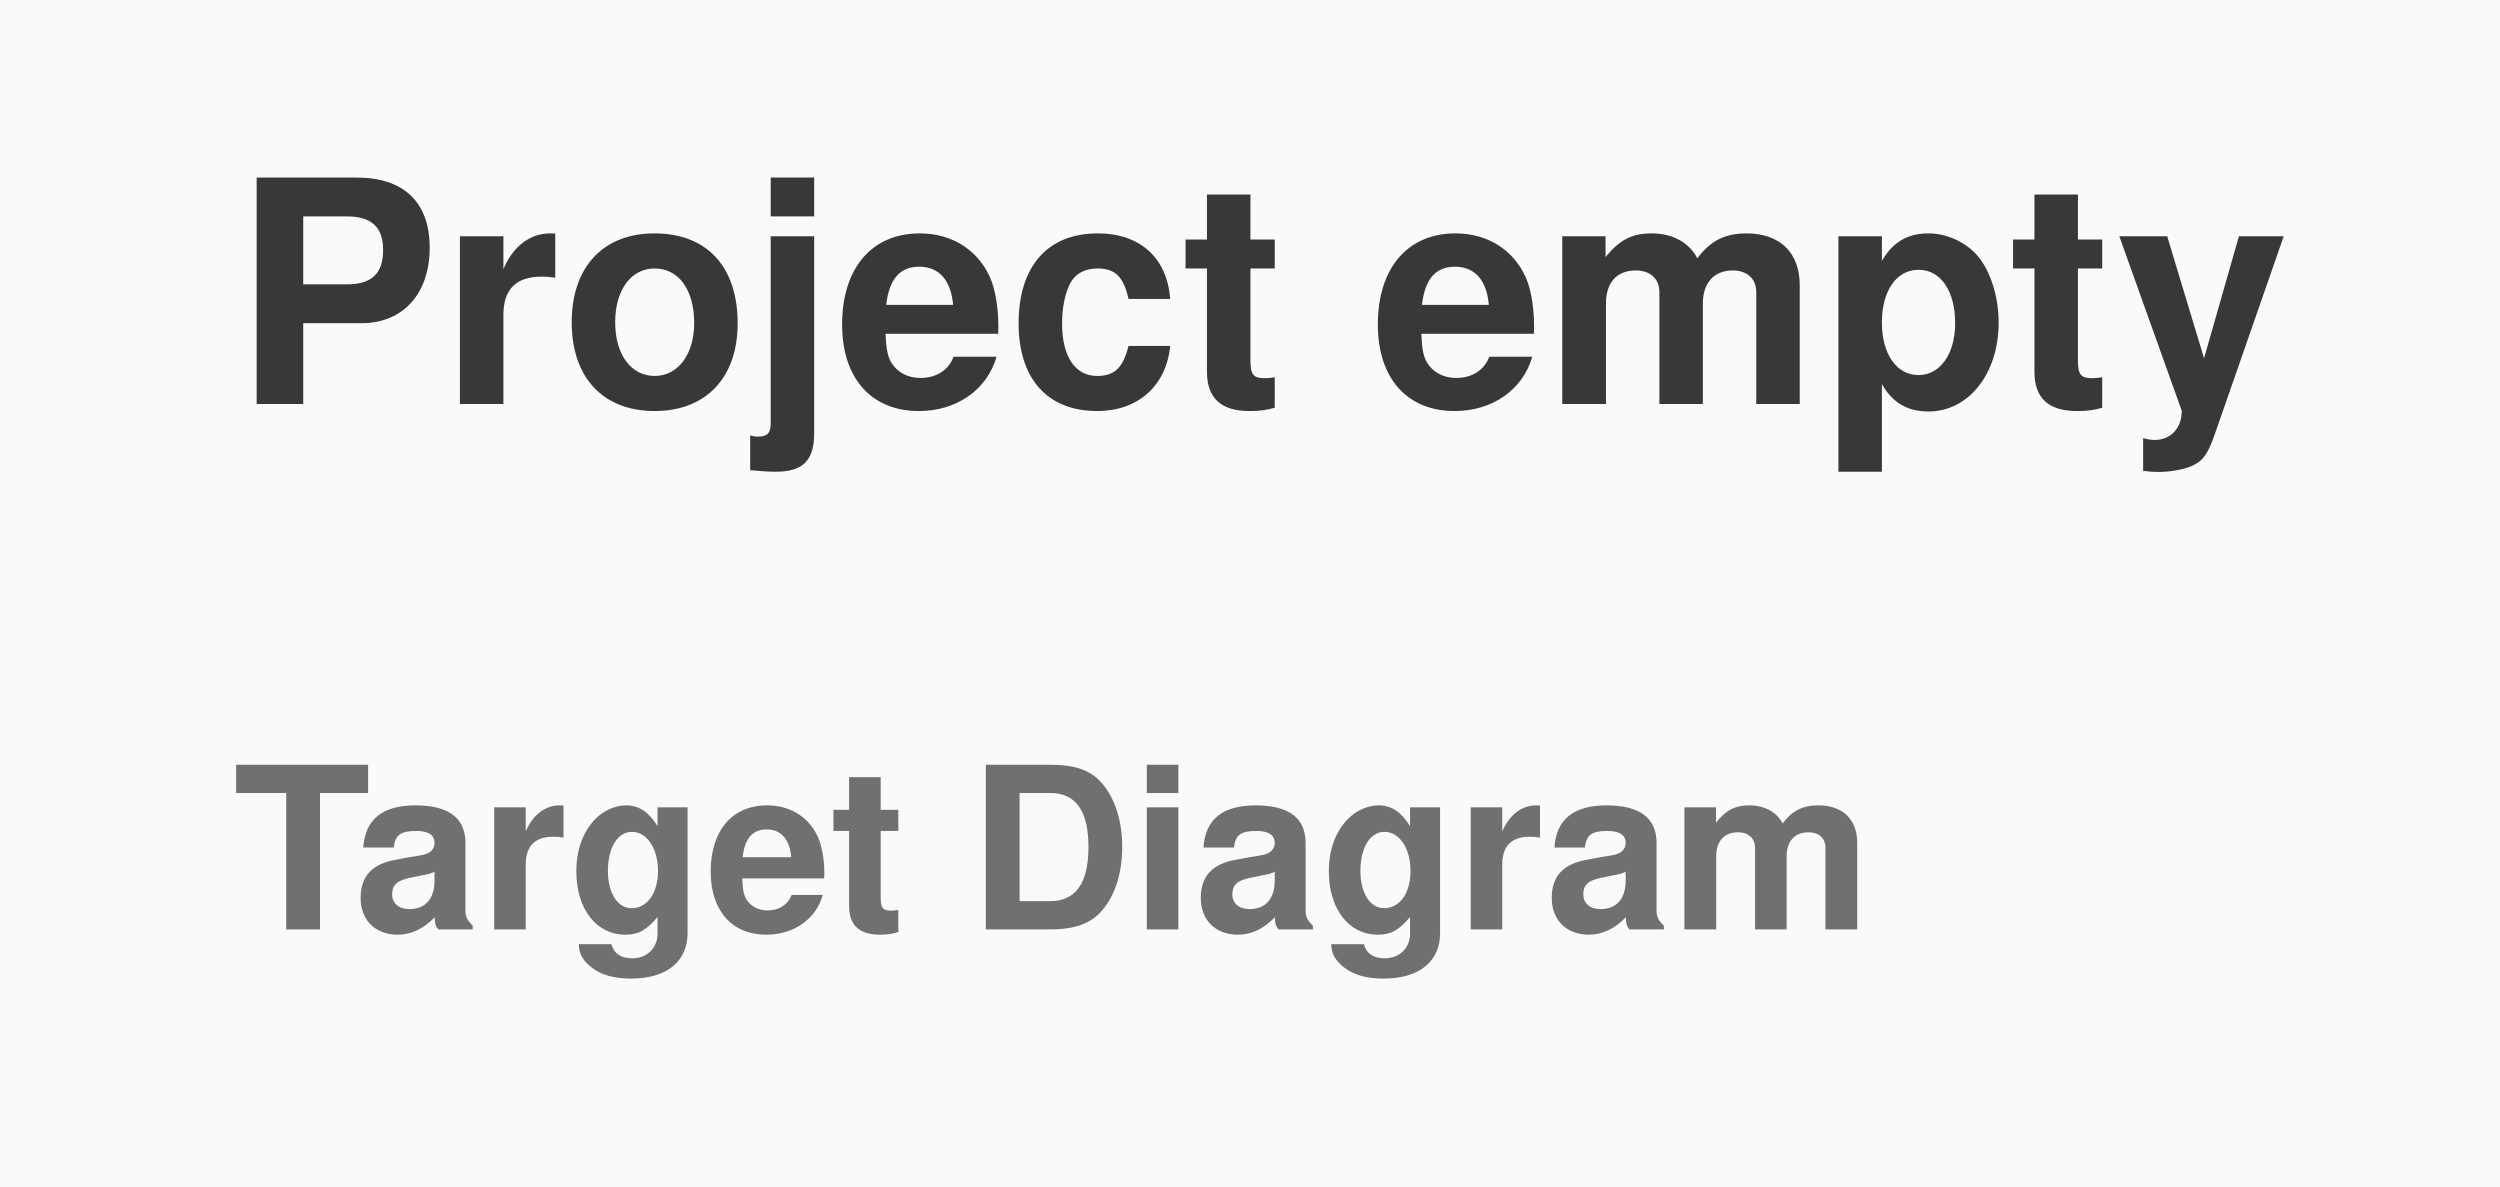
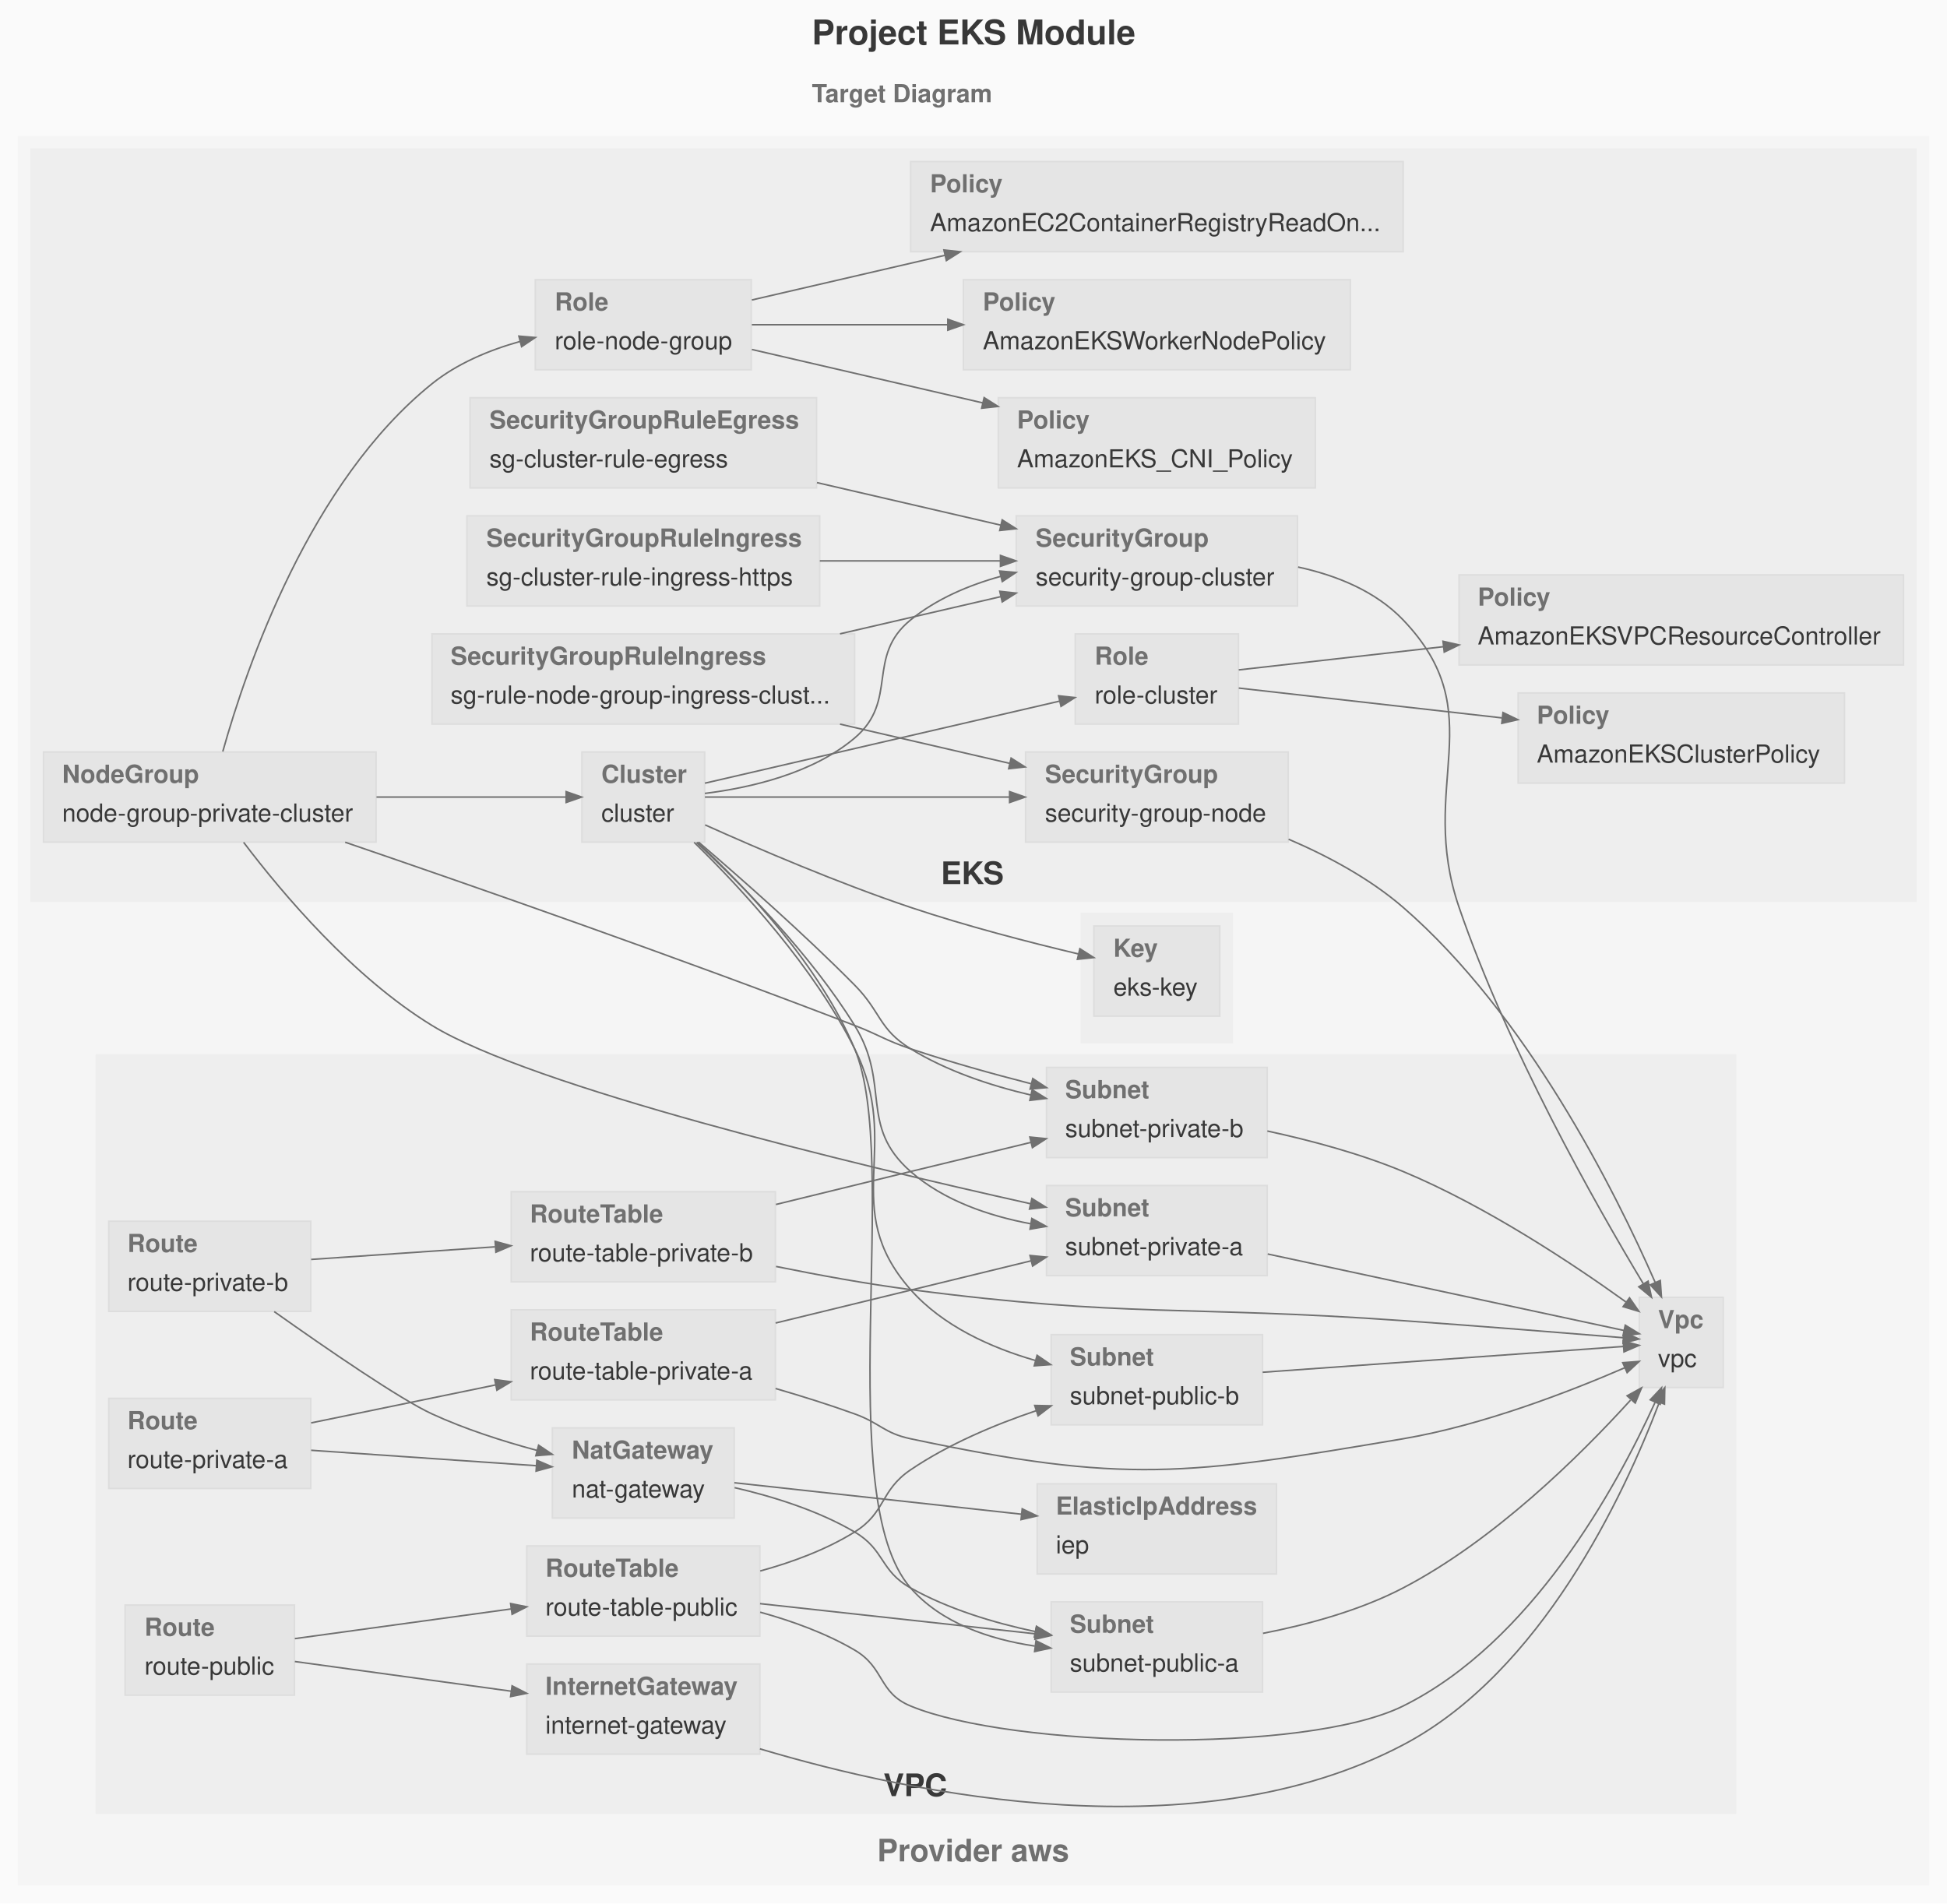
- <svg xmlns="http://www.w3.org/2000/svg" width="177pt" height="84pt" viewBox="0.00 0.00 177.00 84.00">
-   <g id="graph0" class="graph" transform="scale(1 1) rotate(0) translate(4 80)">
-     <polygon fill="#fafafa" stroke="transparent" points="-4,4 -4,-80 173,-80 173,4 -4,4" />
-     <text text-anchor="start" x="12.5" y="-51.4" font-family="Helvetica,sans-Serif" font-weight="bold" font-size="22.00" fill="#383838">Project empty</text>
-     <text text-anchor="start" x="81" y="-35.8" font-family="Helvetica,sans-Serif" font-size="14.00">  </text>
-     <text text-anchor="start" x="12.5" y="-14.2" font-family="Helvetica,sans-Serif" font-weight="bold" font-size="16.00" fill="#707070">Target Diagram</text>
+ <svg xmlns="http://www.w3.org/2000/svg" width="1253pt" height="1225pt" viewBox="0.00 0.00 1253.00 1225.00">
+   <g id="graph0" class="graph" transform="scale(1 1) rotate(0) translate(4 1221)">
+     <polygon fill="#fafafa" stroke="transparent" points="-4,4 -4,-1221 1249,-1221 1249,4 -4,4" />
+     <text text-anchor="start" x="518.5" y="-1192.4" font-family="Helvetica,sans-Serif" font-weight="bold" font-size="22.00" fill="#383838">Project EKS Module</text>
+     <text text-anchor="start" x="619" y="-1176.8" font-family="Helvetica,sans-Serif" font-size="14.00">  </text>
+     <text text-anchor="start" x="518.5" y="-1155.2" font-family="Helvetica,sans-Serif" font-weight="bold" font-size="16.00" fill="#707070">Target Diagram</text>
+     <g id="clust1" class="cluster">
+       <polygon fill="#f5f5f5" stroke="#f5f5f5" points="8,-8 8,-1133 1237,-1133 1237,-8 8,-8" />
+       <text text-anchor="start" x="560.5" y="-23" font-family="Helvetica,sans-Serif" font-weight="bold" font-size="20.00" fill="#707070">Provider aws</text>
+     </g>
+     <g id="clust2" class="cluster">
+       <polygon fill="#eeeeee" stroke="#eeeeee" points="58,-54 58,-542 1113,-542 1113,-54 58,-54" />
+       <text text-anchor="start" x="564.5" y="-65" font-family="Helvetica,sans-Serif" font-weight="bold" font-size="20.00" fill="#383838">VPC</text>
+     </g>
+     <g id="clust3" class="cluster">
+       <polygon fill="#eeeeee" stroke="#eeeeee" points="16,-641 16,-1125 1229,-1125 1229,-641 16,-641" />
+       <text text-anchor="start" x="601.5" y="-652" font-family="Helvetica,sans-Serif" font-weight="bold" font-size="20.00" fill="#383838">EKS</text>
+     </g>
+     <g id="clust4" class="cluster">
+       <polygon fill="#eeeeee" stroke="#eeeeee" points="692,-550 692,-633 789,-633 789,-550 692,-550" />
+       <text text-anchor="start" x="740.36" y="-554.3" font-family="Helvetica,sans-Serif" font-size="1.00" fill="#383838"> </text>
+     </g>
+     <g id="node1" class="node">
+       <polygon fill="#e5e5e5" stroke="#dddddd" points="1105,-386 1051,-386 1051,-328 1105,-328 1105,-386" />
+       <text text-anchor="start" x="1063" y="-366.2" font-family="Helvetica,sans-Serif" font-weight="bold" font-size="16.00" fill="#707070">Vpc</text>
+       <text text-anchor="start" x="1063" y="-341.2" font-family="Helvetica,sans-Serif" font-size="16.00" fill="#383838">vpc</text>
+     </g>
+     <g id="node2" class="node">
+       <polygon fill="#e5e5e5" stroke="#dddddd" points="485,-150 335,-150 335,-92 485,-92 485,-150" />
+       <text text-anchor="start" x="347" y="-130.2" font-family="Helvetica,sans-Serif" font-weight="bold" font-size="16.00" fill="#707070">InternetGateway</text>
+       <text text-anchor="start" x="347" y="-105.2" font-family="Helvetica,sans-Serif" font-size="16.00" fill="#383838">internet-gateway</text>
+     </g>
+     <g id="edge1" class="edge">
+       <path fill="none" stroke="#707070" d="M485.05,-95.43C585.26,-65.53 766.7,-28.39 899,-98 987.96,-144.81 1041.07,-258.39 1063.85,-318.39" />
+       <polygon fill="#707070" stroke="#707070" points="1060.62,-319.74 1067.38,-327.89 1067.18,-317.3 1060.62,-319.74" />
+     </g>
+     <g id="node3" class="node">
+       <polygon fill="#e5e5e5" stroke="#dddddd" points="808.5,-190 672.5,-190 672.5,-132 808.5,-132 808.5,-190" />
+       <text text-anchor="start" x="684.5" y="-170.2" font-family="Helvetica,sans-Serif" font-weight="bold" font-size="16.00" fill="#707070">Subnet</text>
+       <text text-anchor="start" x="684.5" y="-145.2" font-family="Helvetica,sans-Serif" font-size="16.00" fill="#383838">subnet-public-a</text>
+     </g>
+     <g id="edge2" class="edge">
+       <path fill="none" stroke="#707070" d="M808.82,-169.77C837.74,-175.4 871.2,-184.48 899,-199 957.57,-229.59 1012.42,-283.61 1045.34,-319.86" />
+       <polygon fill="#707070" stroke="#707070" points="1043.15,-322.65 1052.43,-327.76 1048.36,-317.98 1043.15,-322.65" />
+     </g>
+     <g id="node4" class="node">
+       <polygon fill="#e5e5e5" stroke="#dddddd" points="808.5,-362 672.5,-362 672.5,-304 808.5,-304 808.5,-362" />
+       <text text-anchor="start" x="684.5" y="-342.2" font-family="Helvetica,sans-Serif" font-weight="bold" font-size="16.00" fill="#707070">Subnet</text>
+       <text text-anchor="start" x="684.5" y="-317.2" font-family="Helvetica,sans-Serif" font-size="16.00" fill="#383838">subnet-public-b</text>
+     </g>
+     <g id="edge3" class="edge">
+       <path fill="none" stroke="#707070" d="M808.59,-337.8C878.47,-342.8 985.34,-350.44 1040.79,-354.41" />
+       <polygon fill="#707070" stroke="#707070" points="1040.63,-357.91 1050.85,-355.13 1041.12,-350.92 1040.63,-357.91" />
+     </g>
+     <g id="node5" class="node">
+       <polygon fill="#e5e5e5" stroke="#dddddd" points="485,-226 335,-226 335,-168 485,-168 485,-226" />
+       <text text-anchor="start" x="347" y="-206.2" font-family="Helvetica,sans-Serif" font-weight="bold" font-size="16.00" fill="#707070">RouteTable</text>
+       <text text-anchor="start" x="347" y="-181.2" font-family="Helvetica,sans-Serif" font-size="16.00" fill="#383838">route-table-public</text>
+     </g>
+     <g id="edge4" class="edge">
+       <path fill="none" stroke="#707070" d="M485.22,-183.38C505.78,-177.7 527.51,-169.83 546,-159 565.52,-147.56 561.09,-131.66 582,-123 647.08,-96.04 835.89,-91.71 899,-123 981.4,-163.85 1035.99,-263.12 1061.09,-318.33" />
+       <polygon fill="#707070" stroke="#707070" points="1058.03,-320.06 1065.29,-327.78 1064.43,-317.22 1058.03,-320.06" />
+     </g>
+     <g id="edge5" class="edge">
+       <path fill="none" stroke="#707070" d="M485.13,-188.88C537.93,-183.09 608.73,-175.33 662.22,-169.47" />
+       <polygon fill="#707070" stroke="#707070" points="662.78,-172.93 672.34,-168.36 662.02,-165.97 662.78,-172.93" />
+     </g>
+     <g id="edge6" class="edge">
+       <path fill="none" stroke="#707070" d="M485.25,-209.9C505.92,-215.57 527.7,-223.62 546,-235 566.31,-247.63 562.2,-261.59 582,-275 606.28,-291.45 635.81,-303.93 662.71,-313.02" />
+       <polygon fill="#707070" stroke="#707070" points="661.9,-316.43 672.49,-316.21 664.07,-309.78 661.9,-316.43" />
+     </g>
+     <g id="node6" class="node">
+       <polygon fill="#e5e5e5" stroke="#dddddd" points="185.5,-188 76.5,-188 76.5,-130 185.5,-130 185.5,-188" />
+       <text text-anchor="start" x="89" y="-168.2" font-family="Helvetica,sans-Serif" font-weight="bold" font-size="16.00" fill="#707070">Route</text>
+       <text text-anchor="start" x="89" y="-143.2" font-family="Helvetica,sans-Serif" font-size="16.00" fill="#383838">route-public</text>
+     </g>
+     <g id="edge8" class="edge">
+       <path fill="none" stroke="#707070" d="M185.74,-151.63C225.23,-146.21 279.66,-138.74 324.89,-132.54" />
+       <polygon fill="#707070" stroke="#707070" points="325.56,-135.98 334.99,-131.15 324.6,-129.05 325.56,-135.98" />
+     </g>
+     <g id="edge7" class="edge">
+       <path fill="none" stroke="#707070" d="M185.74,-166.37C225.23,-171.79 279.66,-179.26 324.89,-185.46" />
+       <polygon fill="#707070" stroke="#707070" points="324.6,-188.95 334.99,-186.85 325.56,-182.02 324.6,-188.95" />
+     </g>
+     <g id="node7" class="node">
+       <polygon fill="#e5e5e5" stroke="#dddddd" points="817.5,-266 663.5,-266 663.5,-208 817.5,-208 817.5,-266" />
+       <text text-anchor="start" x="675.5" y="-246.2" font-family="Helvetica,sans-Serif" font-weight="bold" font-size="16.00" fill="#707070">ElasticIpAddress</text>
+       <text text-anchor="start" x="675.5" y="-221.2" font-family="Helvetica,sans-Serif" font-size="16.00" fill="#383838">iep</text>
+     </g>
+     <g id="node8" class="node">
+       <polygon fill="#e5e5e5" stroke="#dddddd" points="468.5,-302 351.5,-302 351.5,-244 468.5,-244 468.5,-302" />
+       <text text-anchor="start" x="364" y="-282.2" font-family="Helvetica,sans-Serif" font-weight="bold" font-size="16.00" fill="#707070">NatGateway</text>
+       <text text-anchor="start" x="364" y="-257.2" font-family="Helvetica,sans-Serif" font-size="16.00" fill="#383838">nat-gateway</text>
+     </g>
+     <g id="edge9" class="edge">
+       <path fill="none" stroke="#707070" d="M468.75,-263.54C493.69,-257.78 522.47,-248.78 546,-235 565.52,-223.56 562.26,-210.07 582,-199 606.37,-185.34 635.53,-176.56 662.1,-170.92" />
+       <polygon fill="#707070" stroke="#707070" points="663.02,-174.31 672.14,-168.92 661.65,-167.45 663.02,-174.31" />
+     </g>
+     <g id="edge10" class="edge">
+       <path fill="none" stroke="#707070" d="M468.6,-266.69C519.63,-261.1 594.87,-252.85 653.11,-246.47" />
+       <polygon fill="#707070" stroke="#707070" points="653.85,-249.91 663.41,-245.34 653.09,-242.95 653.85,-249.91" />
+     </g>
+     <g id="node9" class="node">
+       <polygon fill="#e5e5e5" stroke="#dddddd" points="811.5,-458 669.5,-458 669.5,-400 811.5,-400 811.5,-458" />
+       <text text-anchor="start" x="681.5" y="-438.2" font-family="Helvetica,sans-Serif" font-weight="bold" font-size="16.00" fill="#707070">Subnet</text>
+       <text text-anchor="start" x="681.5" y="-413.2" font-family="Helvetica,sans-Serif" font-size="16.00" fill="#383838">subnet-private-a</text>
+     </g>
+     <g id="edge11" class="edge">
+       <path fill="none" stroke="#707070" d="M811.83,-413.91C881.87,-398.88 986.58,-376.4 1041.1,-364.7" />
+       <polygon fill="#707070" stroke="#707070" points="1041.95,-368.1 1050.99,-362.58 1040.48,-361.26 1041.95,-368.1" />
+     </g>
+     <g id="node10" class="node">
+       <polygon fill="#e5e5e5" stroke="#dddddd" points="495,-378 325,-378 325,-320 495,-320 495,-378" />
+       <text text-anchor="start" x="337" y="-358.2" font-family="Helvetica,sans-Serif" font-weight="bold" font-size="16.00" fill="#707070">RouteTable</text>
+       <text text-anchor="start" x="337" y="-333.2" font-family="Helvetica,sans-Serif" font-size="16.00" fill="#383838">route-table-private-a</text>
+     </g>
+     <g id="edge12" class="edge">
+       <path fill="none" stroke="#707070" d="M495.13,-327.34C512.11,-322.4 529.74,-316.87 546,-311 562.47,-305.06 564.87,-298.63 582,-295 719.82,-265.75 760.08,-271.5 899,-295 950.17,-303.66 1006.25,-325.38 1041.52,-340.66" />
+       <polygon fill="#707070" stroke="#707070" points="1040.33,-343.96 1050.9,-344.78 1043.15,-337.55 1040.33,-343.96" />
+     </g>
+     <g id="edge13" class="edge">
+       <path fill="none" stroke="#707070" d="M495.17,-369.5C545.78,-381.82 609.83,-397.42 659.65,-409.55" />
+       <polygon fill="#707070" stroke="#707070" points="658.87,-412.97 669.42,-411.93 660.53,-406.17 658.87,-412.97" />
+     </g>
+     <g id="node11" class="node">
+       <polygon fill="#e5e5e5" stroke="#dddddd" points="196,-321 66,-321 66,-263 196,-263 196,-321" />
+       <text text-anchor="start" x="78" y="-301.2" font-family="Helvetica,sans-Serif" font-weight="bold" font-size="16.00" fill="#707070">Route</text>
+       <text text-anchor="start" x="78" y="-276.2" font-family="Helvetica,sans-Serif" font-size="16.00" fill="#383838">route-private-a</text>
+     </g>
+     <g id="edge15" class="edge">
+       <path fill="none" stroke="#707070" d="M196.25,-287.59C239.69,-284.61 296.97,-280.68 341.15,-277.65" />
+       <polygon fill="#707070" stroke="#707070" points="341.49,-281.14 351.23,-276.96 341.01,-274.16 341.49,-281.14" />
+     </g>
+     <g id="edge14" class="edge">
+       <path fill="none" stroke="#707070" d="M196.25,-305.22C231.53,-312.48 275.95,-321.62 315.06,-329.67" />
+       <polygon fill="#707070" stroke="#707070" points="314.38,-333.1 324.88,-331.69 315.79,-326.25 314.38,-333.1" />
+     </g>
+     <g id="node12" class="node">
+       <polygon fill="#e5e5e5" stroke="#dddddd" points="811.5,-534 669.5,-534 669.5,-476 811.5,-476 811.5,-534" />
+       <text text-anchor="start" x="681.5" y="-514.2" font-family="Helvetica,sans-Serif" font-weight="bold" font-size="16.00" fill="#707070">Subnet</text>
+       <text text-anchor="start" x="681.5" y="-489.2" font-family="Helvetica,sans-Serif" font-size="16.00" fill="#383838">subnet-private-b</text>
+     </g>
+     <g id="edge16" class="edge">
+       <path fill="none" stroke="#707070" d="M811.62,-493.06C839.45,-487.04 871.35,-478.53 899,-467 952.16,-444.83 1007.76,-407.92 1042.37,-383.04" />
+       <polygon fill="#707070" stroke="#707070" points="1044.67,-385.7 1050.71,-376.99 1040.56,-380.03 1044.67,-385.7" />
+     </g>
+     <g id="node13" class="node">
+       <polygon fill="#e5e5e5" stroke="#dddddd" points="495,-454 325,-454 325,-396 495,-396 495,-454" />
+       <text text-anchor="start" x="337" y="-434.2" font-family="Helvetica,sans-Serif" font-weight="bold" font-size="16.00" fill="#707070">RouteTable</text>
+       <text text-anchor="start" x="337" y="-409.2" font-family="Helvetica,sans-Serif" font-size="16.00" fill="#383838">route-table-private-b</text>
+     </g>
+     <g id="edge17" class="edge">
+       <path fill="none" stroke="#707070" d="M495.43,-405.89C522.91,-400.3 553.64,-394.7 582,-391 721.98,-372.75 758.18,-380.98 899,-371 948.11,-367.52 1004.79,-362.97 1040.75,-360.02" />
+       <polygon fill="#707070" stroke="#707070" points="1041.09,-363.5 1050.77,-359.19 1040.52,-356.52 1041.09,-363.5" />
+     </g>
+     <g id="edge18" class="edge">
+       <path fill="none" stroke="#707070" d="M495.35,-445.79C522.96,-452.58 553.78,-460.13 582,-467 607.21,-473.14 634.71,-479.79 659.57,-485.78" />
+       <polygon fill="#707070" stroke="#707070" points="658.77,-489.19 669.31,-488.13 660.41,-482.39 658.77,-489.19" />
+     </g>
+     <g id="node14" class="node">
+       <polygon fill="#e5e5e5" stroke="#dddddd" points="196,-435 66,-435 66,-377 196,-377 196,-435" />
+       <text text-anchor="start" x="78" y="-415.2" font-family="Helvetica,sans-Serif" font-weight="bold" font-size="16.00" fill="#707070">Route</text>
+       <text text-anchor="start" x="78" y="-390.2" font-family="Helvetica,sans-Serif" font-size="16.00" fill="#383838">route-private-b</text>
+     </g>
+     <g id="edge20" class="edge">
+       <path fill="none" stroke="#707070" d="M172.46,-376.85C206.7,-352.58 253.39,-320.5 274,-311 295.19,-301.23 319.43,-293.45 341.47,-287.54" />
+       <polygon fill="#707070" stroke="#707070" points="342.62,-290.86 351.42,-284.96 340.86,-284.08 342.62,-290.86" />
+     </g>
+     <g id="edge19" class="edge">
+       <path fill="none" stroke="#707070" d="M196.25,-410.41C231.38,-412.82 275.57,-415.85 314.56,-418.52" />
+       <polygon fill="#707070" stroke="#707070" points="314.66,-422.04 324.88,-419.23 315.14,-415.05 314.66,-422.04" />
+     </g>
+     <g id="node15" class="node">
+       <polygon fill="#e5e5e5" stroke="#dddddd" points="1183,-775 973,-775 973,-717 1183,-717 1183,-775" />
+       <text text-anchor="start" x="985" y="-755.2" font-family="Helvetica,sans-Serif" font-weight="bold" font-size="16.00" fill="#707070">Policy</text>
+       <text text-anchor="start" x="985" y="-730.2" font-family="Helvetica,sans-Serif" font-size="16.00" fill="#383838">AmazonEKSClusterPolicy</text>
+     </g>
+     <g id="node16" class="node">
+       <polygon fill="#e5e5e5" stroke="#dddddd" points="1221,-851 935,-851 935,-793 1221,-793 1221,-851" />
+       <text text-anchor="start" x="947" y="-831.2" font-family="Helvetica,sans-Serif" font-weight="bold" font-size="16.00" fill="#707070">Policy</text>
+       <text text-anchor="start" x="947" y="-806.2" font-family="Helvetica,sans-Serif" font-size="16.00" fill="#383838">AmazonEKSVPCResourceController</text>
+     </g>
+     <g id="node17" class="node">
+       <polygon fill="#e5e5e5" stroke="#dddddd" points="793,-813 688,-813 688,-755 793,-755 793,-813" />
+       <text text-anchor="start" x="700.5" y="-793.2" font-family="Helvetica,sans-Serif" font-weight="bold" font-size="16.00" fill="#707070">Role</text>
+       <text text-anchor="start" x="700.5" y="-768.2" font-family="Helvetica,sans-Serif" font-size="16.00" fill="#383838">role-cluster</text>
+     </g>
+     <g id="edge21" class="edge">
+       <path fill="none" stroke="#707070" d="M793.19,-778.15C838.18,-773.05 905.03,-765.48 962.55,-758.96" />
+       <polygon fill="#707070" stroke="#707070" points="963.26,-762.4 972.81,-757.8 962.48,-755.45 963.26,-762.4" />
+     </g>
+     <g id="edge22" class="edge">
+       <path fill="none" stroke="#707070" d="M793.19,-789.85C828.62,-793.87 877.61,-799.42 924.92,-804.78" />
+       <polygon fill="#707070" stroke="#707070" points="924.66,-808.27 934.99,-805.92 925.45,-801.31 924.66,-808.27" />
+     </g>
+     <g id="node18" class="node">
+       <polygon fill="#e5e5e5" stroke="#dddddd" points="865,-1041 616,-1041 616,-983 865,-983 865,-1041" />
+       <text text-anchor="start" x="628.5" y="-1021.2" font-family="Helvetica,sans-Serif" font-weight="bold" font-size="16.00" fill="#707070">Policy</text>
+       <text text-anchor="start" x="628.5" y="-996.2" font-family="Helvetica,sans-Serif" font-size="16.00" fill="#383838">AmazonEKSWorkerNodePolicy</text>
+     </g>
+     <g id="node19" class="node">
+       <polygon fill="#e5e5e5" stroke="#dddddd" points="899,-1117 582,-1117 582,-1059 899,-1059 899,-1117" />
+       <text text-anchor="start" x="594.5" y="-1097.2" font-family="Helvetica,sans-Serif" font-weight="bold" font-size="16.00" fill="#707070">Policy</text>
+       <text text-anchor="start" x="594.5" y="-1072.2" font-family="Helvetica,sans-Serif" font-size="16.00" fill="#383838">AmazonEC2ContainerRegistryReadOn...</text>
+     </g>
+     <g id="node20" class="node">
+       <polygon fill="#e5e5e5" stroke="#dddddd" points="842.5,-965 638.5,-965 638.5,-907 842.5,-907 842.5,-965" />
+       <text text-anchor="start" x="650.5" y="-945.2" font-family="Helvetica,sans-Serif" font-weight="bold" font-size="16.00" fill="#707070">Policy</text>
+       <text text-anchor="start" x="650.5" y="-920.2" font-family="Helvetica,sans-Serif" font-size="16.00" fill="#383838">AmazonEKS_CNI_Policy</text>
+     </g>
+     <g id="node21" class="node">
+       <polygon fill="#e5e5e5" stroke="#dddddd" points="479.5,-1041 340.5,-1041 340.5,-983 479.5,-983 479.5,-1041" />
+       <text text-anchor="start" x="353" y="-1021.2" font-family="Helvetica,sans-Serif" font-weight="bold" font-size="16.00" fill="#707070">Role</text>
+       <text text-anchor="start" x="353" y="-996.2" font-family="Helvetica,sans-Serif" font-size="16.00" fill="#383838">role-node-group</text>
+     </g>
+     <g id="edge23" class="edge">
+       <path fill="none" stroke="#707070" d="M479.86,-1012C516.43,-1012 562.65,-1012 605.92,-1012" />
+       <polygon fill="#707070" stroke="#707070" points="605.98,-1015.5 615.98,-1012 605.98,-1008.5 605.98,-1015.5" />
+     </g>
+     <g id="edge24" class="edge">
+       <path fill="none" stroke="#707070" d="M479.86,-1027.93C515.91,-1036.27 561.33,-1046.78 604.06,-1056.67" />
+       <polygon fill="#707070" stroke="#707070" points="603.46,-1060.12 613.99,-1058.96 605.04,-1053.3 603.46,-1060.12" />
+     </g>
+     <g id="edge25" class="edge">
+       <path fill="none" stroke="#707070" d="M479.86,-996.07C522.9,-986.11 579.31,-973.06 628.55,-961.67" />
+       <polygon fill="#707070" stroke="#707070" points="629.34,-965.08 638.29,-959.41 627.76,-958.26 629.34,-965.08" />
+     </g>
+     <g id="node22" class="node">
+       <polygon fill="#e5e5e5" stroke="#dddddd" points="831,-889 650,-889 650,-831 831,-831 831,-889" />
+       <text text-anchor="start" x="662.5" y="-869.2" font-family="Helvetica,sans-Serif" font-weight="bold" font-size="16.00" fill="#707070">SecurityGroup</text>
+       <text text-anchor="start" x="662.5" y="-844.2" font-family="Helvetica,sans-Serif" font-size="16.00" fill="#383838">security-group-cluster</text>
+     </g>
+     <g id="edge26" class="edge">
+       <path fill="none" stroke="#707070" d="M831.4,-856.04C856.29,-850.65 881.31,-840.5 899,-822 956.9,-761.46 907.8,-716.22 935,-637 966.29,-545.87 1022.08,-447.09 1053.61,-394.67" />
+       <polygon fill="#707070" stroke="#707070" points="1056.64,-396.42 1058.83,-386.05 1050.65,-392.79 1056.64,-396.42" />
+     </g>
+     <g id="node23" class="node">
+       <polygon fill="#e5e5e5" stroke="#dddddd" points="523.5,-889 296.5,-889 296.5,-831 523.5,-831 523.5,-889" />
+       <text text-anchor="start" x="309" y="-869.2" font-family="Helvetica,sans-Serif" font-weight="bold" font-size="16.00" fill="#707070">SecurityGroupRuleIngress</text>
+       <text text-anchor="start" x="309" y="-844.2" font-family="Helvetica,sans-Serif" font-size="16.00" fill="#383838">sg-cluster-rule-ingress-https</text>
+     </g>
+     <g id="edge27" class="edge">
+       <path fill="none" stroke="#707070" d="M523.59,-860C561.28,-860 603.01,-860 639.66,-860" />
+       <polygon fill="#707070" stroke="#707070" points="639.85,-863.5 649.85,-860 639.85,-856.5 639.85,-863.5" />
+     </g>
+     <g id="node24" class="node">
+       <polygon fill="#e5e5e5" stroke="#dddddd" points="521.5,-965 298.5,-965 298.5,-907 521.5,-907 521.5,-965" />
+       <text text-anchor="start" x="311" y="-945.2" font-family="Helvetica,sans-Serif" font-weight="bold" font-size="16.00" fill="#707070">SecurityGroupRuleEgress</text>
+       <text text-anchor="start" x="311" y="-920.2" font-family="Helvetica,sans-Serif" font-size="16.00" fill="#383838">sg-cluster-rule-egress</text>
+     </g>
+     <g id="edge28" class="edge">
+       <path fill="none" stroke="#707070" d="M521.76,-910.38C560.06,-901.51 602.71,-891.65 640.05,-883.01" />
+       <polygon fill="#707070" stroke="#707070" points="640.97,-886.39 649.93,-880.72 639.39,-879.57 640.97,-886.39" />
+     </g>
+     <g id="node25" class="node">
+       <polygon fill="#e5e5e5" stroke="#dddddd" points="825,-737 656,-737 656,-679 825,-679 825,-737" />
+       <text text-anchor="start" x="668.5" y="-717.2" font-family="Helvetica,sans-Serif" font-weight="bold" font-size="16.00" fill="#707070">SecurityGroup</text>
+       <text text-anchor="start" x="668.5" y="-692.2" font-family="Helvetica,sans-Serif" font-size="16.00" fill="#383838">security-group-node</text>
+     </g>
+     <g id="edge29" class="edge">
+       <path fill="none" stroke="#707070" d="M825.29,-680.87C850.8,-669.94 877.69,-655.46 899,-637 978.59,-568.03 1035.28,-454.77 1061.19,-395.65" />
+       <polygon fill="#707070" stroke="#707070" points="1064.48,-396.87 1065.23,-386.3 1058.05,-394.09 1064.48,-396.87" />
+     </g>
+     <g id="node26" class="node">
+       <polygon fill="#e5e5e5" stroke="#dddddd" points="546,-813 274,-813 274,-755 546,-755 546,-813" />
+       <text text-anchor="start" x="286" y="-793.2" font-family="Helvetica,sans-Serif" font-weight="bold" font-size="16.00" fill="#707070">SecurityGroupRuleIngress</text>
+       <text text-anchor="start" x="286" y="-768.2" font-family="Helvetica,sans-Serif" font-size="16.00" fill="#383838">sg-rule-node-group-ingress-clust...</text>
+     </g>
+     <g id="edge31" class="edge">
+       <path fill="none" stroke="#707070" d="M536.6,-813.06C570.82,-820.98 607.42,-829.44 639.98,-836.98" />
+       <polygon fill="#707070" stroke="#707070" points="639.42,-840.44 649.95,-839.28 640.99,-833.62 639.42,-840.44" />
+     </g>
+     <g id="edge30" class="edge">
+       <path fill="none" stroke="#707070" d="M536.6,-754.94C572.87,-746.55 611.8,-737.54 645.77,-729.69" />
+       <polygon fill="#707070" stroke="#707070" points="646.72,-733.06 655.67,-727.39 645.14,-726.24 646.72,-733.06" />
+     </g>
+     <g id="node27" class="node">
+       <polygon fill="#e5e5e5" stroke="#dddddd" points="449.5,-737 370.5,-737 370.5,-679 449.5,-679 449.5,-737" />
+       <text text-anchor="start" x="383" y="-717.2" font-family="Helvetica,sans-Serif" font-weight="bold" font-size="16.00" fill="#707070">Cluster</text>
+       <text text-anchor="start" x="383" y="-692.2" font-family="Helvetica,sans-Serif" font-size="16.00" fill="#383838">cluster</text>
+     </g>
+     <g id="edge32" class="edge">
+       <path fill="none" stroke="#707070" d="M444.72,-678.95C476.78,-649.14 523.38,-599.64 546,-546 576.12,-474.57 530.96,-257.35 582,-199 601.88,-176.27 632.78,-165.93 661.96,-161.57" />
+       <polygon fill="#707070" stroke="#707070" points="662.72,-165 672.19,-160.27 661.83,-158.06 662.72,-165" />
+     </g>
+     <g id="edge33" class="edge">
+       <path fill="none" stroke="#707070" d="M442.71,-678.87C473.7,-648.62 519.92,-598.45 546,-546 577.49,-482.68 535.2,-444.03 582,-391 602.61,-367.64 633.48,-353.68 662.44,-345.34" />
+       <polygon fill="#707070" stroke="#707070" points="663.42,-348.7 672.17,-342.72 661.61,-341.94 663.42,-348.7" />
+     </g>
+     <g id="edge34" class="edge">
+       <path fill="none" stroke="#707070" d="M444.26,-678.74C474.2,-650.92 517.73,-606.67 546,-561 569.55,-522.96 548.39,-496.53 582,-467 603.27,-448.31 632.15,-438.45 659.38,-433.35" />
+       <polygon fill="#707070" stroke="#707070" points="660.04,-436.79 669.32,-431.69 658.88,-429.89 660.04,-436.79" />
+     </g>
+     <g id="edge35" class="edge">
+       <path fill="none" stroke="#707070" d="M445.6,-679C473.5,-655.14 513.34,-619.99 546,-587 563.06,-569.77 561.36,-558.73 582,-546 605.25,-531.67 633.39,-522.31 659.42,-516.22" />
+       <polygon fill="#707070" stroke="#707070" points="660.27,-519.62 669.28,-514.04 658.76,-512.78 660.27,-519.62" />
+     </g>
+     <g id="edge38" class="edge">
+       <path fill="none" stroke="#707070" d="M449.65,-716.94C505.87,-729.95 610.79,-754.22 677.78,-769.72" />
+       <polygon fill="#707070" stroke="#707070" points="677.26,-773.19 687.79,-772.04 678.83,-766.37 677.26,-773.19" />
+     </g>
+     <g id="edge36" class="edge">
+       <path fill="none" stroke="#707070" d="M449.62,-710.35C479.03,-713.99 518.94,-723.14 546,-746 574.55,-770.12 553,-798.42 582,-822 598.58,-835.48 619.19,-844.31 639.98,-850.05" />
+       <polygon fill="#707070" stroke="#707070" points="639.3,-853.49 649.85,-852.56 641.02,-846.71 639.3,-853.49" />
+     </g>
+     <g id="edge37" class="edge">
+       <path fill="none" stroke="#707070" d="M449.65,-708C497.46,-708 580.5,-708 645.48,-708" />
+       <polygon fill="#707070" stroke="#707070" points="645.74,-711.5 655.74,-708 645.74,-704.5 645.74,-711.5" />
+     </g>
+     <g id="node29" class="node">
+       <polygon fill="#e5e5e5" stroke="#dddddd" points="781,-625 700,-625 700,-567 781,-567 781,-625" />
+       <text text-anchor="start" x="712.5" y="-605.2" font-family="Helvetica,sans-Serif" font-weight="bold" font-size="16.00" fill="#707070">Key</text>
+       <text text-anchor="start" x="712.5" y="-580.2" font-family="Helvetica,sans-Serif" font-size="16.00" fill="#383838">eks-key</text>
+     </g>
+     <g id="edge39" class="edge">
+       <path fill="none" stroke="#707070" d="M449.8,-690.07C484.08,-674.67 535.68,-652.56 582,-637 617.65,-625.02 658.8,-614.42 690.1,-607" />
+       <polygon fill="#707070" stroke="#707070" points="690.96,-610.39 699.9,-604.7 689.36,-603.57 690.96,-610.39" />
+     </g>
+     <g id="node28" class="node">
+       <polygon fill="#e5e5e5" stroke="#dddddd" points="238,-737 24,-737 24,-679 238,-679 238,-737" />
+       <text text-anchor="start" x="36" y="-717.2" font-family="Helvetica,sans-Serif" font-weight="bold" font-size="16.00" fill="#707070">NodeGroup</text>
+       <text text-anchor="start" x="36" y="-692.2" font-family="Helvetica,sans-Serif" font-size="16.00" fill="#383838">node-group-private-cluster</text>
+     </g>
+     <g id="edge40" class="edge">
+       <path fill="none" stroke="#707070" d="M152.78,-678.87C177.89,-645.71 223.16,-592.13 274,-561 338.74,-521.36 544.08,-471.9 659.23,-446.24" />
+       <polygon fill="#707070" stroke="#707070" points="660.06,-449.64 669.06,-444.06 658.54,-442.81 660.06,-449.64" />
+     </g>
+     <g id="edge41" class="edge">
+       <path fill="none" stroke="#707070" d="M218.13,-678.93C302.21,-650.19 433.56,-604.35 546,-561 562.17,-554.76 565.57,-551.53 582,-546 606.94,-537.6 634.58,-529.89 659.65,-523.47" />
+       <polygon fill="#707070" stroke="#707070" points="660.65,-526.83 669.49,-520.99 658.94,-520.04 660.65,-526.83" />
+     </g>
+     <g id="edge43" class="edge">
+       <path fill="none" stroke="#707070" d="M139.38,-737.32C154.75,-792.26 195.48,-910.84 274,-974 290.22,-987.05 310.67,-995.62 330.71,-1001.25" />
+       <polygon fill="#707070" stroke="#707070" points="329.93,-1004.67 340.49,-1003.78 331.69,-997.89 329.93,-1004.67" />
+     </g>
+     <g id="edge42" class="edge">
+       <path fill="none" stroke="#707070" d="M238.3,-708C280.34,-708 326.56,-708 360.29,-708" />
+       <polygon fill="#707070" stroke="#707070" points="360.34,-711.5 370.34,-708 360.34,-704.5 360.34,-711.5" />
+     </g>
  </g>
</svg>
